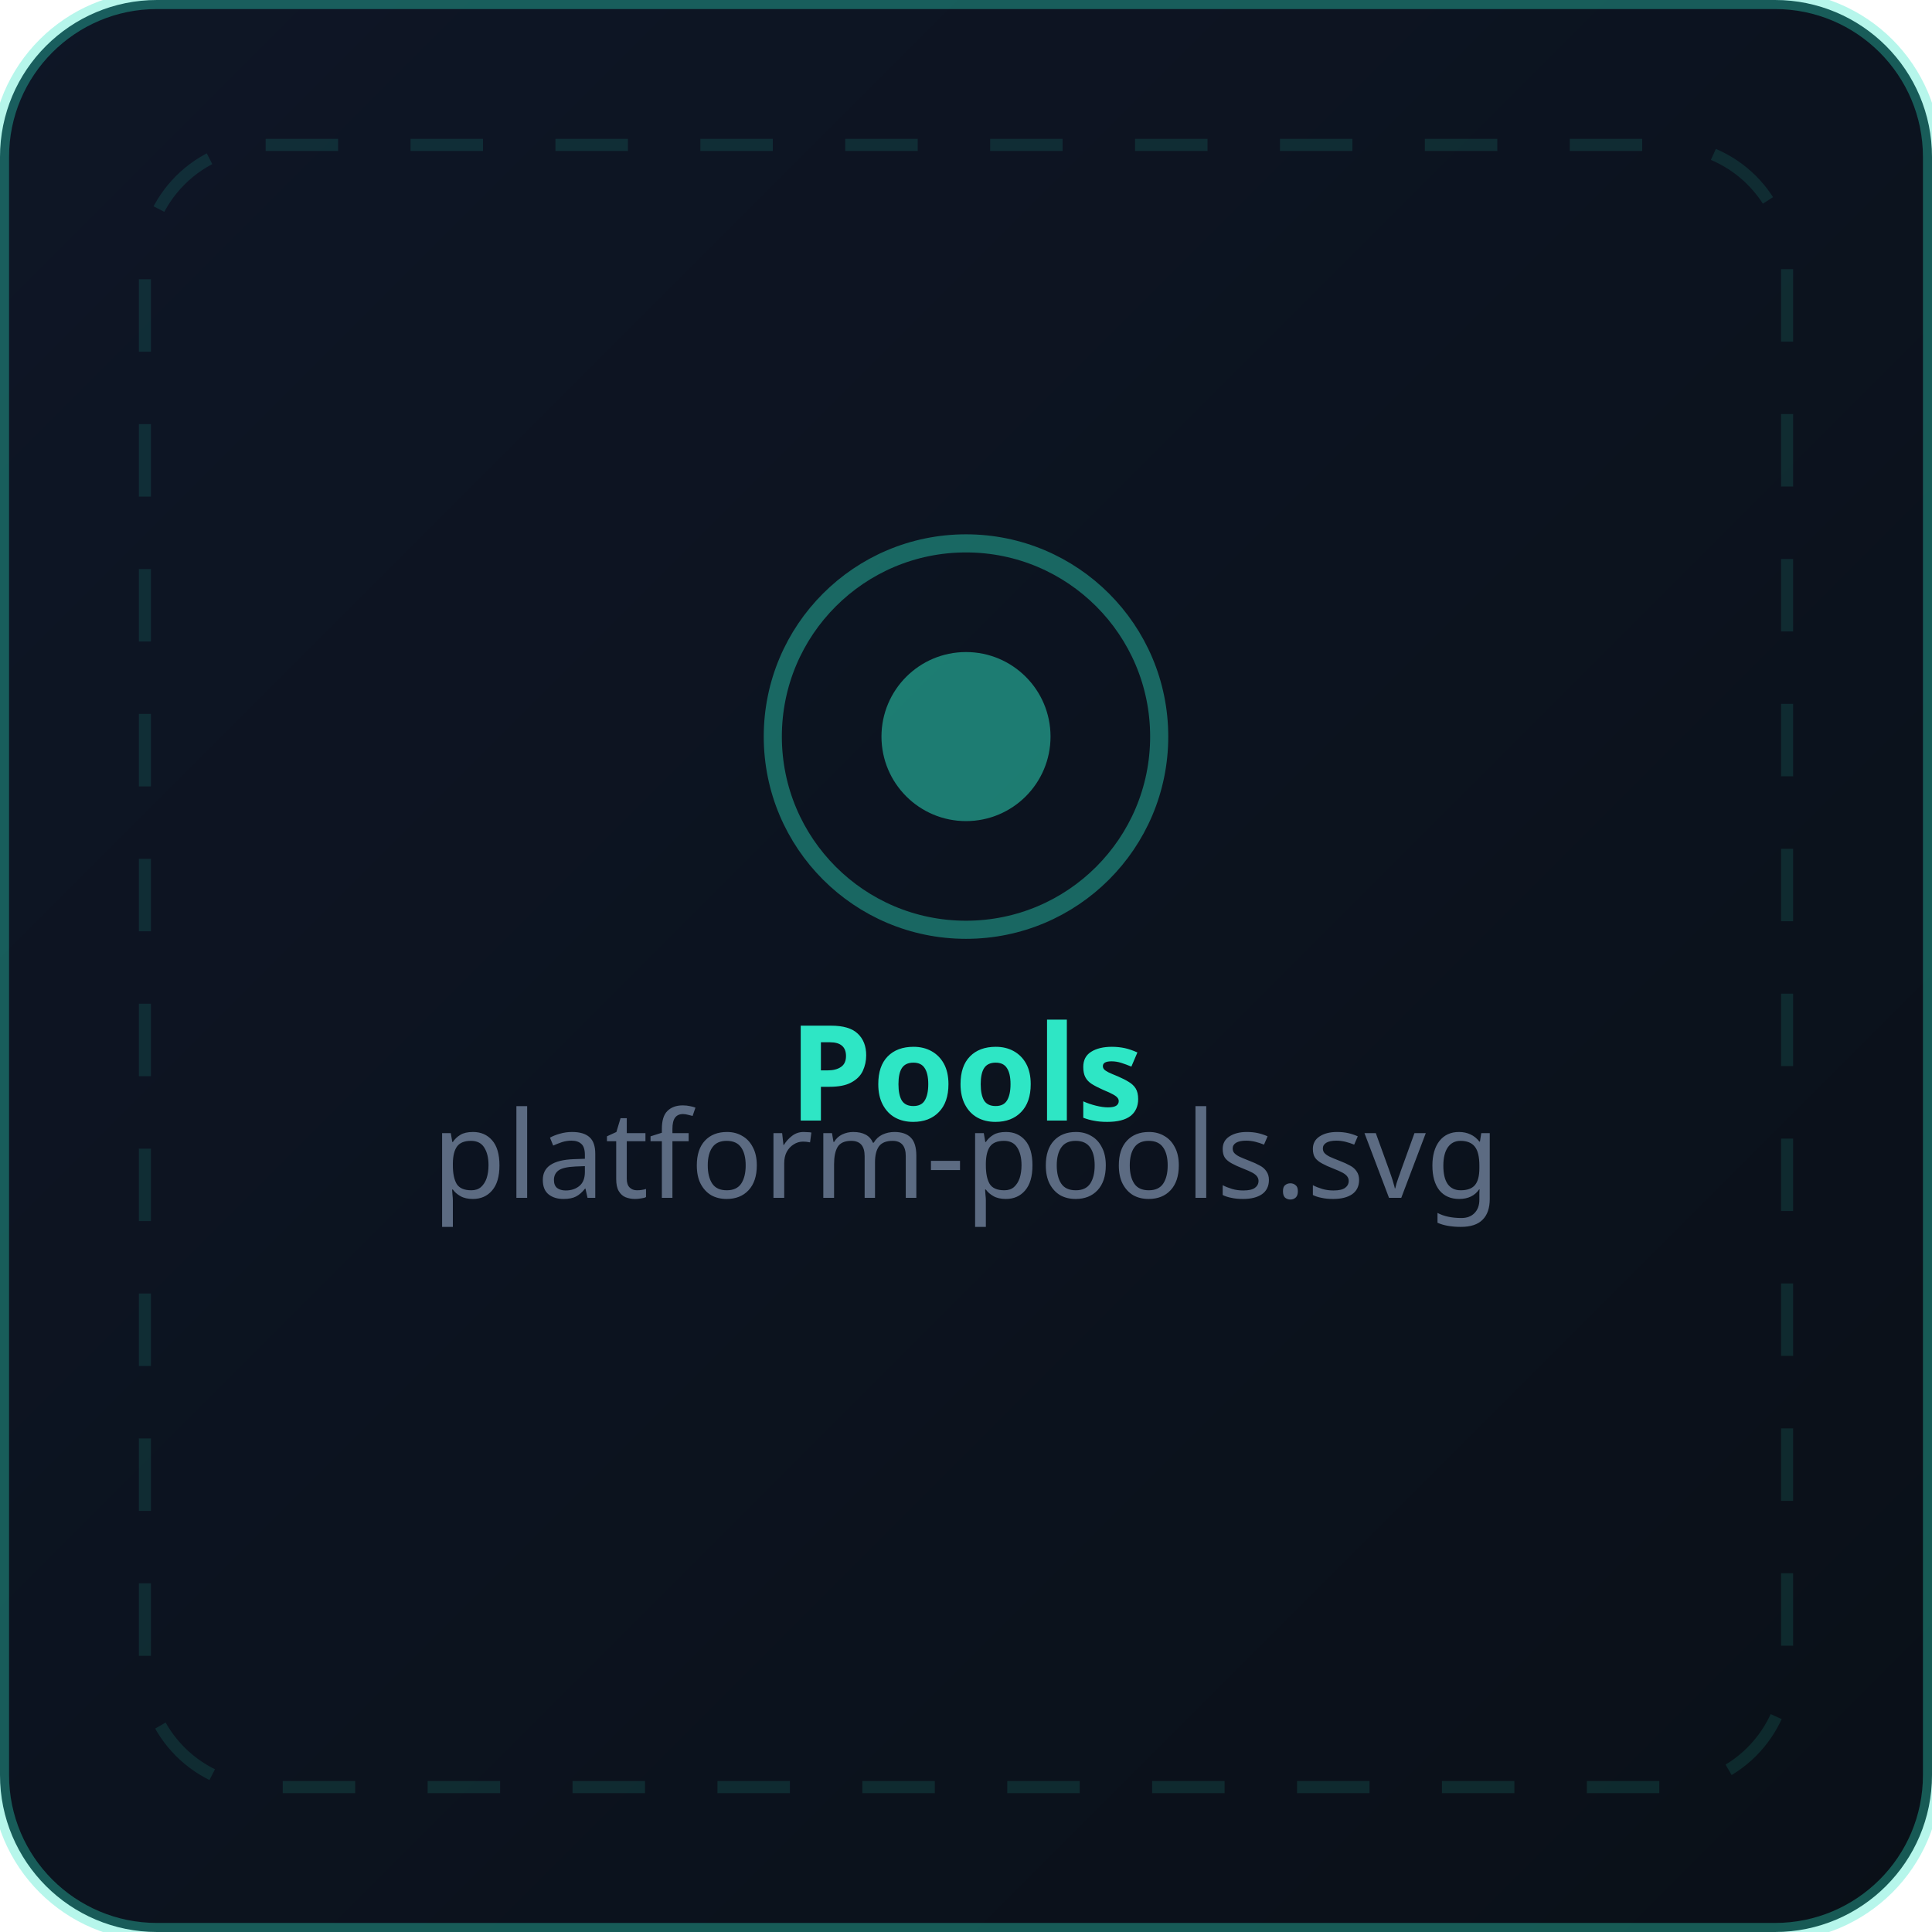
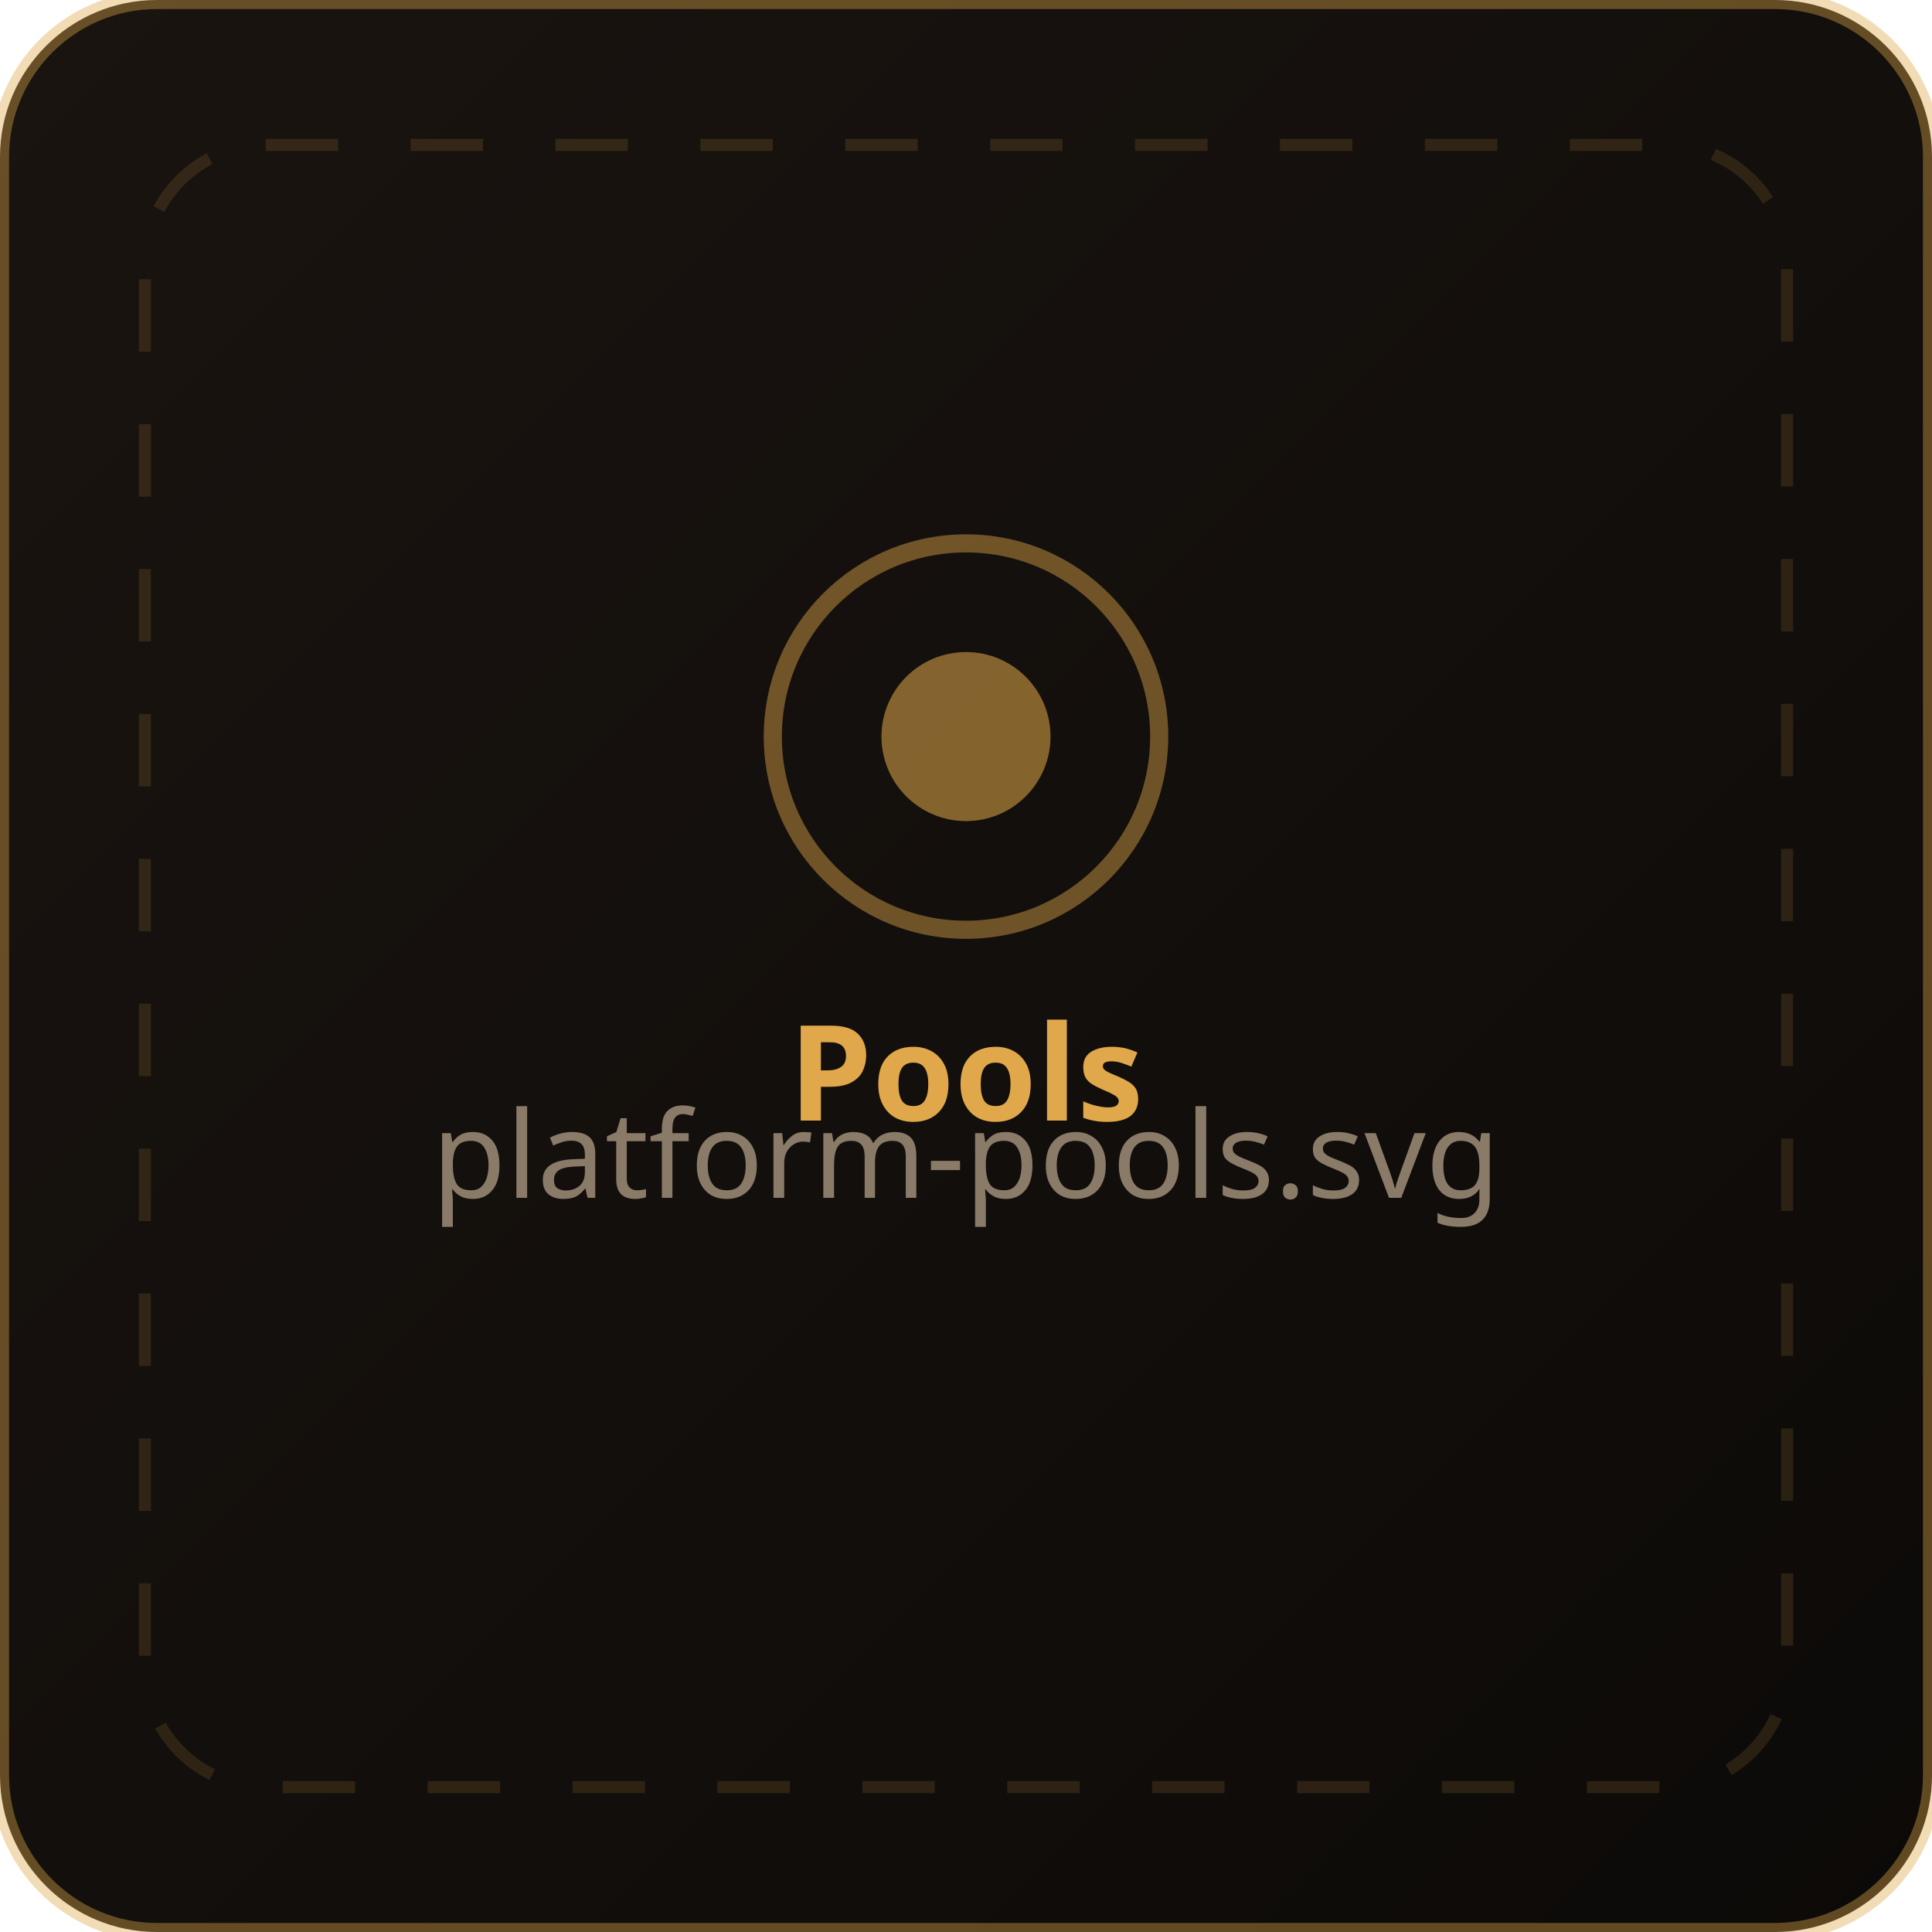
<svg xmlns="http://www.w3.org/2000/svg" width="160" height="160" viewBox="0 0 160 160" role="img" aria-label="Pools placeholder">
  <defs>
    <linearGradient id="g" x1="0%" y1="0%" x2="100%" y2="100%">
-       <stop offset="0%" stop-color="#0e1626" />
-       <stop offset="100%" stop-color="#0a1018" />
+       <stop offset="0%" stop-color="#1a1410" />
+       <stop offset="100%" stop-color="#0c0a08" />
    </linearGradient>
  </defs>
-   <rect width="160" height="160" rx="13" fill="url(#g)" stroke="#2ee6c5" stroke-opacity="0.35" stroke-width="1.5" />
-   <rect x="12" y="12" width="136" height="136" rx="10" fill="none" stroke="#2ee6c5" stroke-opacity="0.12" stroke-dasharray="6 6" />
-   <circle cx="80" cy="61" r="16" fill="none" stroke="#2ee6c5" stroke-opacity="0.4" stroke-width="1.5" />
-   <circle cx="80" cy="61" r="7" fill="#2ee6c5" fill-opacity="0.5" />
-   <text x="50%" y="58%" text-anchor="middle" fill="#2ee6c5" font-family="system-ui,sans-serif" font-size="11" font-weight="600">Pools</text>
-   <text x="50%" y="62%" text-anchor="middle" fill="#5c6b82" font-family="system-ui,sans-serif" font-size="10" font-weight="500">platform-pools.svg</text>
+   <rect width="160" height="160" rx="13" fill="url(#g)" stroke="#e0a84a" stroke-opacity="0.4" stroke-width="1.5" />
+   <rect x="12" y="12" width="136" height="136" rx="10" fill="none" stroke="#e0a84a" stroke-opacity="0.14" stroke-dasharray="6 6" />
+   <circle cx="80" cy="61" r="16" fill="none" stroke="#e0a84a" stroke-opacity="0.45" stroke-width="1.5" />
+   <circle cx="80" cy="61" r="7" fill="#e0a84a" fill-opacity="0.55" />
+   <text x="50%" y="58%" text-anchor="middle" fill="#e0a84a" font-family="system-ui,sans-serif" font-size="11" font-weight="600">Pools</text>
+   <text x="50%" y="62%" text-anchor="middle" fill="#8a7a68" font-family="system-ui,sans-serif" font-size="10" font-weight="500">platform-pools.svg</text>
</svg>
